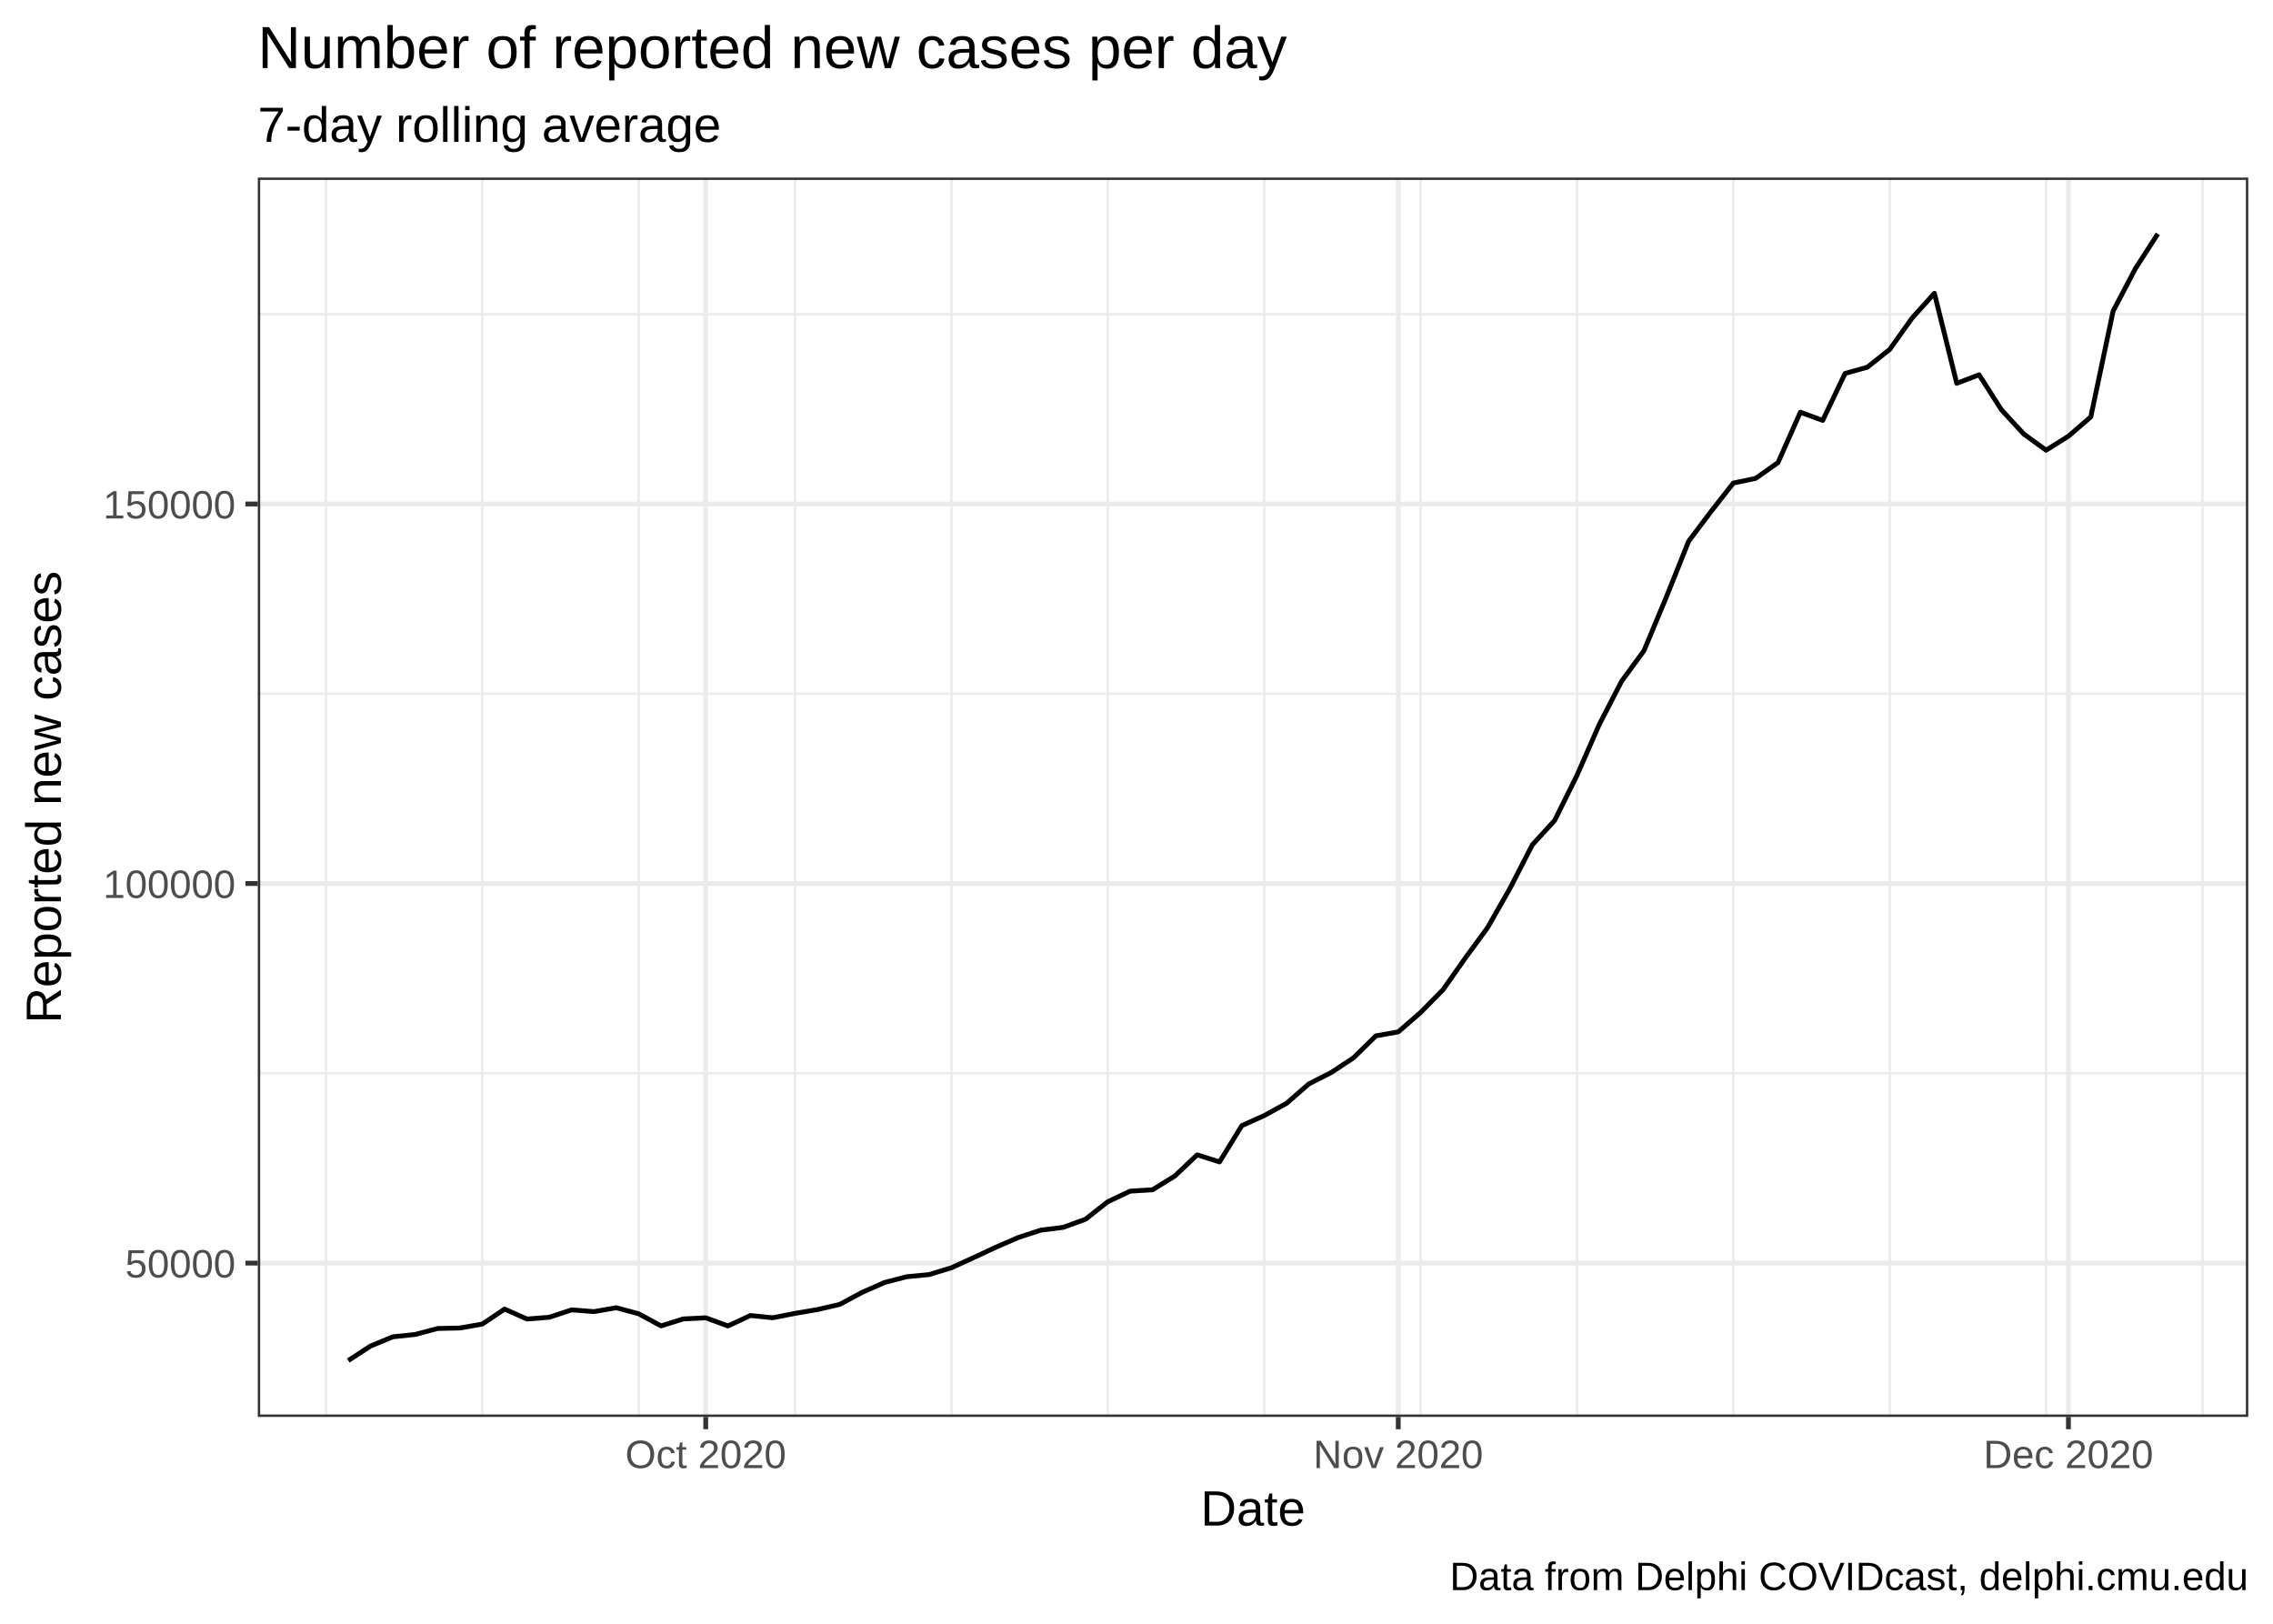
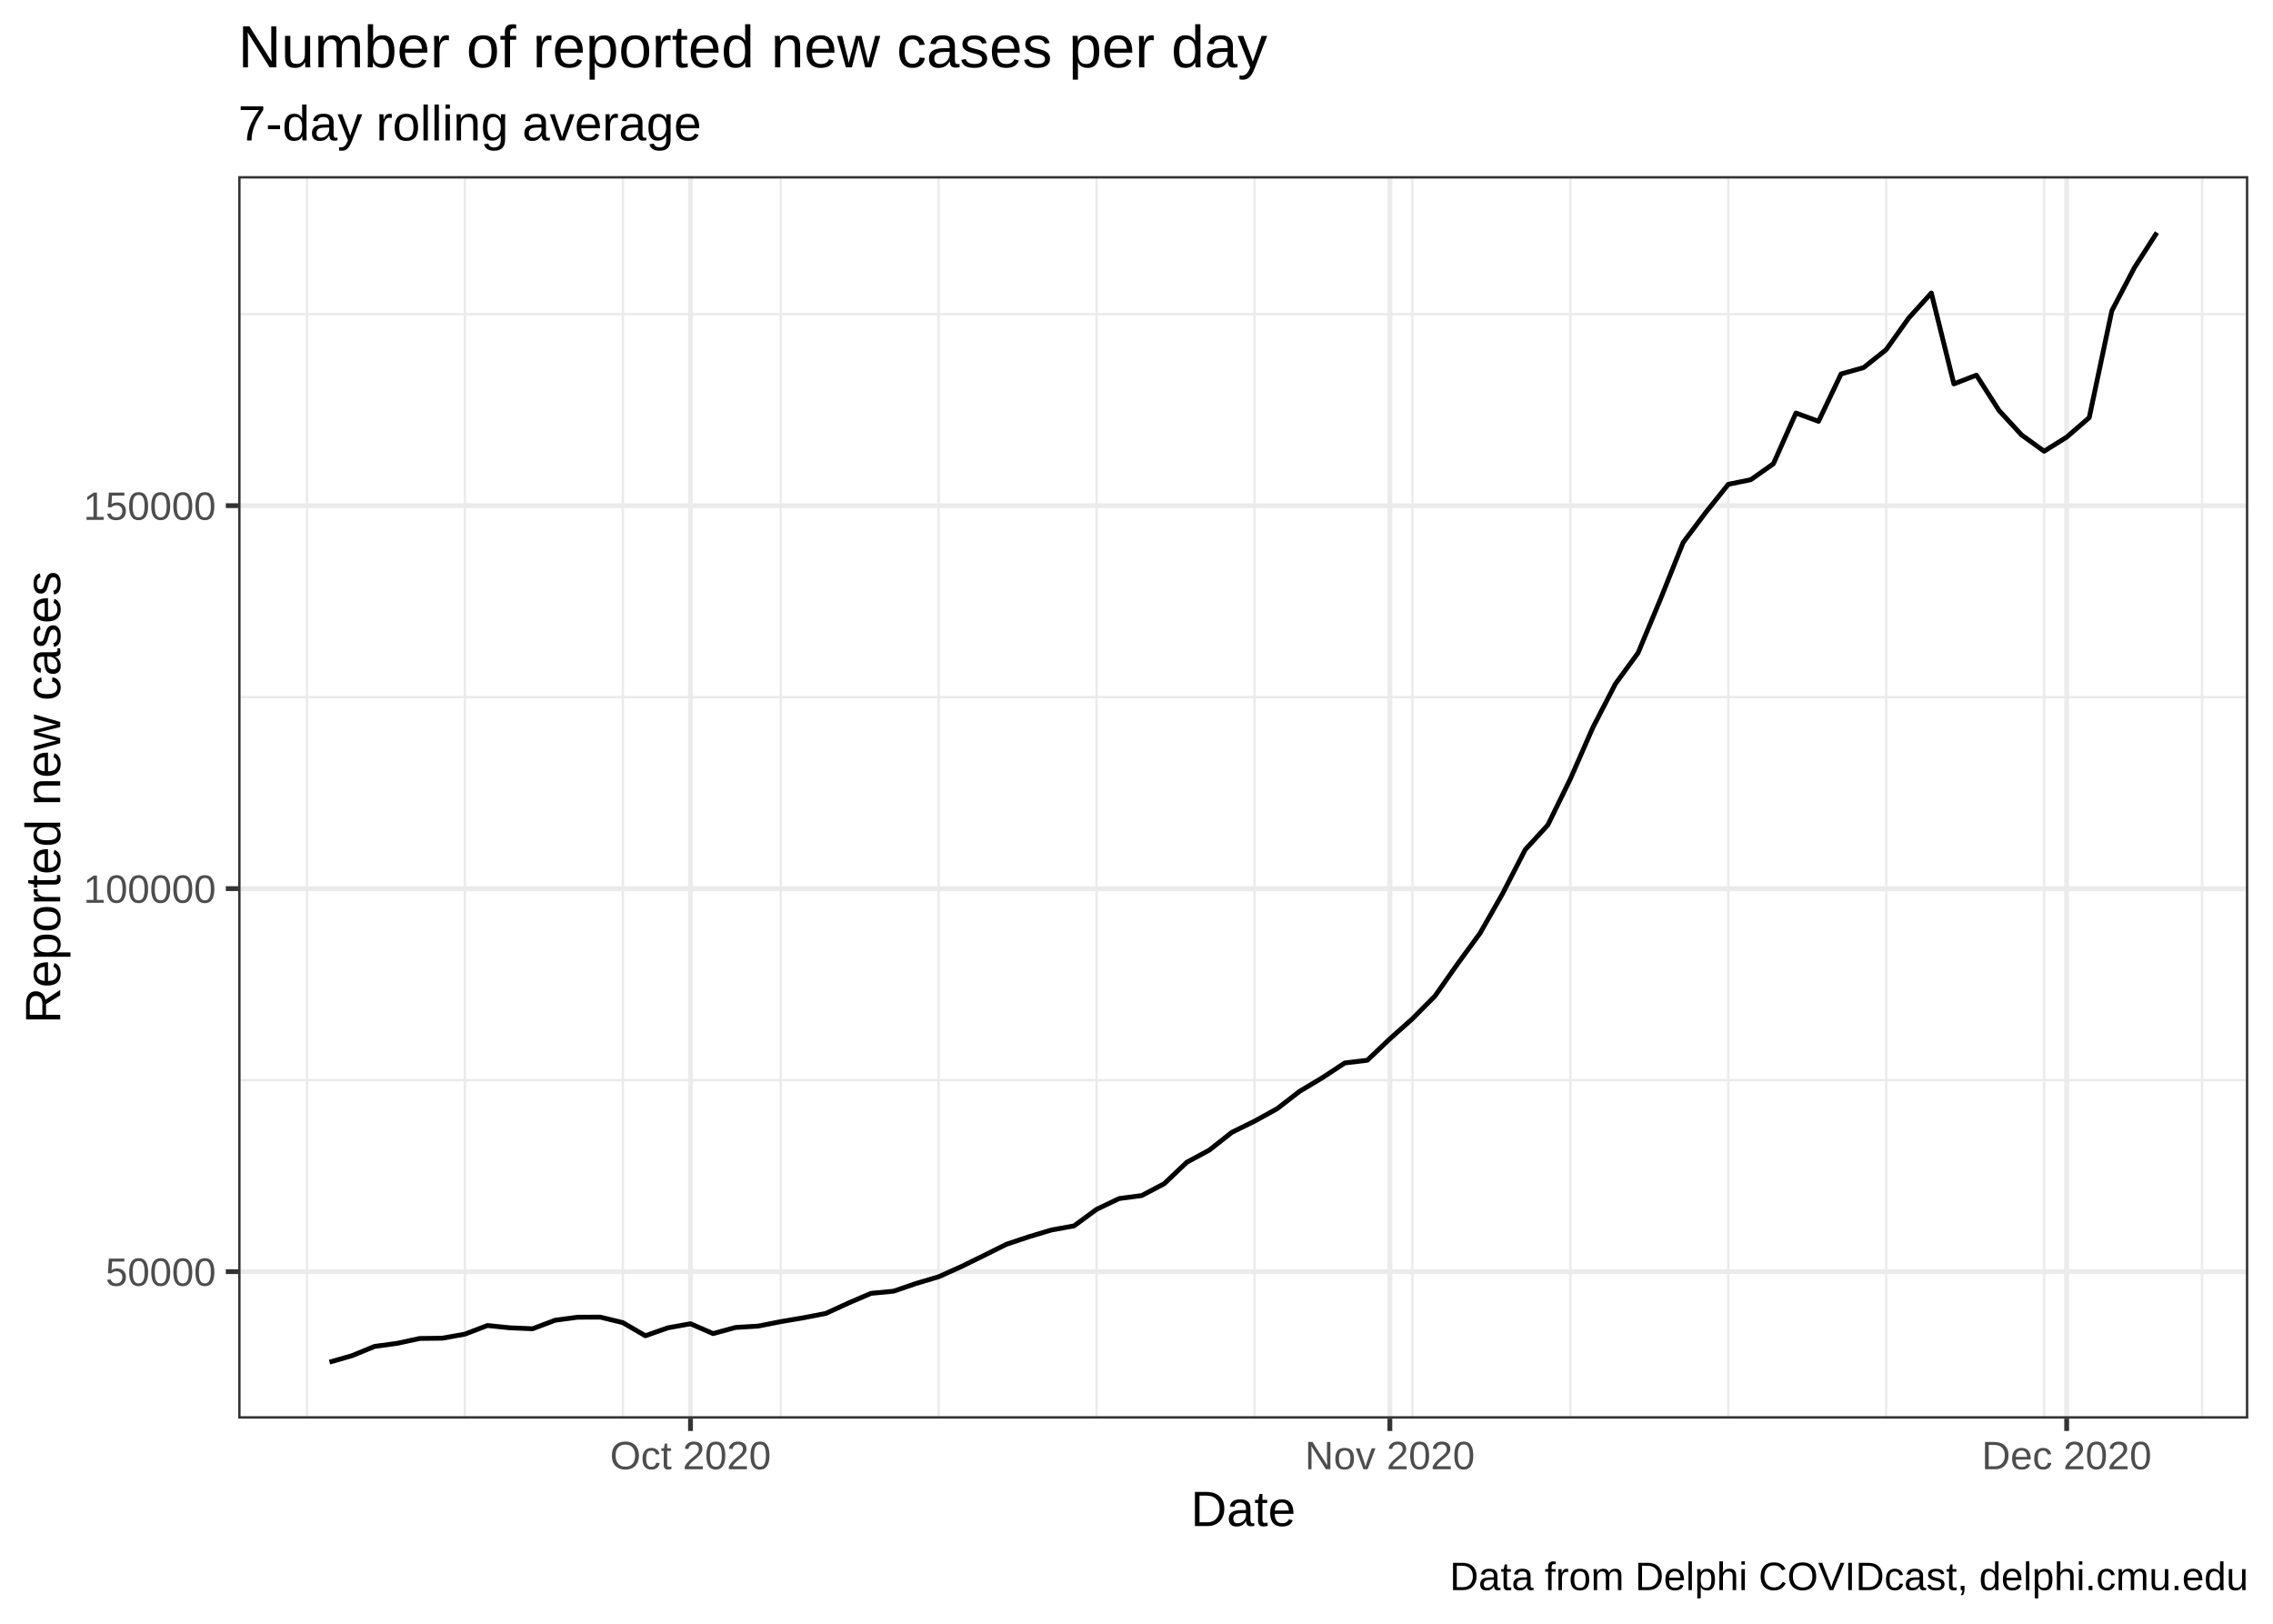
- <svg xmlns="http://www.w3.org/2000/svg" class="svglite" width="504.00pt" height="360.00pt" viewBox="0 0 504.00 360.00">
+ <svg xmlns="http://www.w3.org/2000/svg" viewBox="0 0 504.00 360.00">
  <defs>
    <style type="text/css">
-     .svglite line, .svglite polyline, .svglite polygon, .svglite path, .svglite rect, .svglite circle {
+     line, polyline, polygon, path, rect, circle {
      fill: none;
      stroke: #000000;
      stroke-linecap: round;
      stroke-linejoin: round;
      stroke-miterlimit: 10.00;
    }
-     .svglite text {
-       white-space: pre;
-     }
  </style>
  </defs>
  <rect width="100%" height="100%" style="stroke: none; fill: #FFFFFF;" />
+   <rect x="0.00" y="0" width="504.00" height="360.00" style="stroke-width: 1.07; stroke: #FFFFFF; fill: #FFFFFF;" />
  <defs>
-     <clipPath id="cpMC4wMHw1MDQuMDB8MC4wMHwzNjAuMDA=">
+     <clipPath id="cpNTIuODF8NDk4LjUyfDMxNC41MnwzOS4wNA==">
+       <rect x="52.81" y="39.04" width="445.71" height="275.48" />
+     </clipPath>
+   </defs>
+   <rect x="52.81" y="39.04" width="445.71" height="275.48" style="stroke-width: 1.07; stroke: none; fill: #FFFFFF;" clip-path="url(#cpNTIuODF8NDk4LjUyfDMxNC41MnwzOS4wNA==)" />
+   <polyline points="52.81,239.48 498.52,239.48 " style="stroke-width: 0.53; stroke: #EBEBEB; stroke-linecap: butt;" clip-path="url(#cpNTIuODF8NDk4LjUyfDMxNC41MnwzOS4wNA==)" />
+   <polyline points="52.81,154.56 498.52,154.56 " style="stroke-width: 0.53; stroke: #EBEBEB; stroke-linecap: butt;" clip-path="url(#cpNTIuODF8NDk4LjUyfDMxNC41MnwzOS4wNA==)" />
+   <polyline points="52.81,69.65 498.52,69.65 " style="stroke-width: 0.53; stroke: #EBEBEB; stroke-linecap: butt;" clip-path="url(#cpNTIuODF8NDk4LjUyfDMxNC41MnwzOS4wNA==)" />
+   <polyline points="68.07,314.52 68.07,39.04 " style="stroke-width: 0.53; stroke: #EBEBEB; stroke-linecap: butt;" clip-path="url(#cpNTIuODF8NDk4LjUyfDMxNC41MnwzOS4wNA==)" />
+   <polyline points="103.08,314.52 103.08,39.04 " style="stroke-width: 0.53; stroke: #EBEBEB; stroke-linecap: butt;" clip-path="url(#cpNTIuODF8NDk4LjUyfDMxNC41MnwzOS4wNA==)" />
+   <polyline points="138.10,314.52 138.10,39.04 " style="stroke-width: 0.53; stroke: #EBEBEB; stroke-linecap: butt;" clip-path="url(#cpNTIuODF8NDk4LjUyfDMxNC41MnwzOS4wNA==)" />
+   <polyline points="173.12,314.52 173.12,39.04 " style="stroke-width: 0.53; stroke: #EBEBEB; stroke-linecap: butt;" clip-path="url(#cpNTIuODF8NDk4LjUyfDMxNC41MnwzOS4wNA==)" />
+   <polyline points="208.13,314.52 208.13,39.04 " style="stroke-width: 0.53; stroke: #EBEBEB; stroke-linecap: butt;" clip-path="url(#cpNTIuODF8NDk4LjUyfDMxNC41MnwzOS4wNA==)" />
+   <polyline points="243.15,314.52 243.15,39.04 " style="stroke-width: 0.53; stroke: #EBEBEB; stroke-linecap: butt;" clip-path="url(#cpNTIuODF8NDk4LjUyfDMxNC41MnwzOS4wNA==)" />
+   <polyline points="278.17,314.52 278.17,39.04 " style="stroke-width: 0.53; stroke: #EBEBEB; stroke-linecap: butt;" clip-path="url(#cpNTIuODF8NDk4LjUyfDMxNC41MnwzOS4wNA==)" />
+   <polyline points="313.18,314.52 313.18,39.04 " style="stroke-width: 0.53; stroke: #EBEBEB; stroke-linecap: butt;" clip-path="url(#cpNTIuODF8NDk4LjUyfDMxNC41MnwzOS4wNA==)" />
+   <polyline points="348.20,314.52 348.20,39.04 " style="stroke-width: 0.53; stroke: #EBEBEB; stroke-linecap: butt;" clip-path="url(#cpNTIuODF8NDk4LjUyfDMxNC41MnwzOS4wNA==)" />
+   <polyline points="383.22,314.52 383.22,39.04 " style="stroke-width: 0.53; stroke: #EBEBEB; stroke-linecap: butt;" clip-path="url(#cpNTIuODF8NDk4LjUyfDMxNC41MnwzOS4wNA==)" />
+   <polyline points="418.23,314.52 418.23,39.04 " style="stroke-width: 0.53; stroke: #EBEBEB; stroke-linecap: butt;" clip-path="url(#cpNTIuODF8NDk4LjUyfDMxNC41MnwzOS4wNA==)" />
+   <polyline points="453.25,314.52 453.25,39.04 " style="stroke-width: 0.53; stroke: #EBEBEB; stroke-linecap: butt;" clip-path="url(#cpNTIuODF8NDk4LjUyfDMxNC41MnwzOS4wNA==)" />
+   <polyline points="488.27,314.52 488.27,39.04 " style="stroke-width: 0.53; stroke: #EBEBEB; stroke-linecap: butt;" clip-path="url(#cpNTIuODF8NDk4LjUyfDMxNC41MnwzOS4wNA==)" />
+   <polyline points="52.81,281.94 498.52,281.94 " style="stroke-width: 1.07; stroke: #EBEBEB; stroke-linecap: butt;" clip-path="url(#cpNTIuODF8NDk4LjUyfDMxNC41MnwzOS4wNA==)" />
+   <polyline points="52.81,197.02 498.52,197.02 " style="stroke-width: 1.07; stroke: #EBEBEB; stroke-linecap: butt;" clip-path="url(#cpNTIuODF8NDk4LjUyfDMxNC41MnwzOS4wNA==)" />
+   <polyline points="52.81,112.11 498.52,112.11 " style="stroke-width: 1.07; stroke: #EBEBEB; stroke-linecap: butt;" clip-path="url(#cpNTIuODF8NDk4LjUyfDMxNC41MnwzOS4wNA==)" />
+   <polyline points="153.11,314.52 153.11,39.04 " style="stroke-width: 1.07; stroke: #EBEBEB; stroke-linecap: butt;" clip-path="url(#cpNTIuODF8NDk4LjUyfDMxNC41MnwzOS4wNA==)" />
+   <polyline points="308.18,314.52 308.18,39.04 " style="stroke-width: 1.07; stroke: #EBEBEB; stroke-linecap: butt;" clip-path="url(#cpNTIuODF8NDk4LjUyfDMxNC41MnwzOS4wNA==)" />
+   <polyline points="458.25,314.52 458.25,39.04 " style="stroke-width: 1.07; stroke: #EBEBEB; stroke-linecap: butt;" clip-path="url(#cpNTIuODF8NDk4LjUyfDMxNC41MnwzOS4wNA==)" />
+   <polyline points="73.07,302.00 78.07,300.56 83.07,298.51 88.08,297.83 93.08,296.75 98.08,296.69 103.08,295.79 108.09,293.88 113.09,294.39 118.09,294.60 123.09,292.71 128.10,292.04 133.10,292.02 138.10,293.24 143.10,296.15 148.10,294.39 153.11,293.49 158.11,295.67 163.11,294.31 168.11,294.01 173.12,293.02 178.12,292.17 183.12,291.20 188.12,288.90 193.13,286.75 198.13,286.27 203.13,284.56 208.13,283.07 213.14,280.82 218.14,278.37 223.14,275.88 228.14,274.20 233.14,272.70 238.15,271.79 243.15,268.12 248.15,265.73 253.15,265.07 258.16,262.43 263.16,257.68 268.16,254.98 273.16,251.04 278.17,248.58 283.17,245.82 288.17,241.96 293.17,238.97 298.18,235.67 303.18,235.07 308.18,230.32 313.18,225.87 318.19,220.82 323.19,213.71 328.19,206.88 333.19,198.10 338.19,188.38 343.20,182.92 348.20,172.69 353.20,161.28 358.20,151.61 363.21,144.76 368.21,132.77 373.21,120.28 378.21,113.63 383.22,107.38 388.22,106.35 393.22,102.82 398.22,91.57 403.23,93.41 408.23,82.91 413.23,81.50 418.23,77.52 423.23,70.51 428.24,64.97 433.24,85.11 438.24,83.18 443.24,91.00 448.25,96.43 453.25,100.04 458.25,96.92 463.25,92.59 468.26,68.91 473.26,59.36 478.26,51.56 " style="stroke-width: 1.07; stroke-linecap: butt;" clip-path="url(#cpNTIuODF8NDk4LjUyfDMxNC41MnwzOS4wNA==)" />
+   <rect x="52.81" y="39.04" width="445.71" height="275.48" style="stroke-width: 1.07; stroke: #333333;" clip-path="url(#cpNTIuODF8NDk4LjUyfDMxNC41MnwzOS4wNA==)" />
+   <defs>
+     <clipPath id="cpMC4wMHw1MDQuMDB8MzYwLjAwfDAuMDA=">
      <rect x="0.00" y="0.00" width="504.00" height="360.00" />
    </clipPath>
  </defs>
-   <g clip-path="url(#cpMC4wMHw1MDQuMDB8MC4wMHwzNjAuMDA=)">
-     <rect x="0.00" y="0.00" width="504.00" height="360.00" style="stroke-width: 1.07; stroke: #FFFFFF; fill: #FFFFFF;" />
+   <g clip-path="url(#cpMC4wMHw1MDQuMDB8MzYwLjAwfDAuMDA=)">
+     <text x="23.41" y="285.09" style="font-size: 8.80px; fill: #4D4D4D; font-family: Arial;" textLength="24.47px" lengthAdjust="spacingAndGlyphs">50000</text>
  </g>
-   <defs>
-     <clipPath id="cpNTcuMTZ8NDk4LjUyfDM5LjM2fDMxNC4xNA==">
-       <rect x="57.16" y="39.36" width="441.36" height="274.78" />
-     </clipPath>
-   </defs>
-   <g clip-path="url(#cpNTcuMTZ8NDk4LjUyfDM5LjM2fDMxNC4xNA==)">
-     <rect x="57.16" y="39.36" width="441.36" height="274.78" style="stroke-width: 1.07; stroke: none; fill: #FFFFFF;" />
-     <polyline points="57.16,237.96 498.52,237.96 " style="stroke-width: 0.53; stroke: #EBEBEB; stroke-linecap: butt;" />
-     <polyline points="57.16,153.81 498.52,153.81 " style="stroke-width: 0.53; stroke: #EBEBEB; stroke-linecap: butt;" />
-     <polyline points="57.16,69.66 498.52,69.66 " style="stroke-width: 0.53; stroke: #EBEBEB; stroke-linecap: butt;" />
-     <polyline points="72.27,314.14 72.27,39.36 " style="stroke-width: 0.53; stroke: #EBEBEB; stroke-linecap: butt;" />
-     <polyline points="106.94,314.14 106.94,39.36 " style="stroke-width: 0.53; stroke: #EBEBEB; stroke-linecap: butt;" />
-     <polyline points="141.62,314.14 141.62,39.36 " style="stroke-width: 0.53; stroke: #EBEBEB; stroke-linecap: butt;" />
-     <polyline points="176.29,314.14 176.29,39.36 " style="stroke-width: 0.53; stroke: #EBEBEB; stroke-linecap: butt;" />
-     <polyline points="210.97,314.14 210.97,39.36 " style="stroke-width: 0.53; stroke: #EBEBEB; stroke-linecap: butt;" />
-     <polyline points="245.64,314.14 245.64,39.36 " style="stroke-width: 0.53; stroke: #EBEBEB; stroke-linecap: butt;" />
-     <polyline points="280.32,314.14 280.32,39.36 " style="stroke-width: 0.53; stroke: #EBEBEB; stroke-linecap: butt;" />
-     <polyline points="314.99,314.14 314.99,39.36 " style="stroke-width: 0.53; stroke: #EBEBEB; stroke-linecap: butt;" />
-     <polyline points="349.67,314.14 349.67,39.36 " style="stroke-width: 0.53; stroke: #EBEBEB; stroke-linecap: butt;" />
-     <polyline points="384.34,314.14 384.34,39.36 " style="stroke-width: 0.53; stroke: #EBEBEB; stroke-linecap: butt;" />
-     <polyline points="419.02,314.14 419.02,39.36 " style="stroke-width: 0.53; stroke: #EBEBEB; stroke-linecap: butt;" />
-     <polyline points="453.69,314.14 453.69,39.36 " style="stroke-width: 0.53; stroke: #EBEBEB; stroke-linecap: butt;" />
-     <polyline points="488.37,314.14 488.37,39.36 " style="stroke-width: 0.53; stroke: #EBEBEB; stroke-linecap: butt;" />
-     <polyline points="57.16,280.04 498.52,280.04 " style="stroke-width: 1.07; stroke: #EBEBEB; stroke-linecap: butt;" />
-     <polyline points="57.16,195.89 498.52,195.89 " style="stroke-width: 1.07; stroke: #EBEBEB; stroke-linecap: butt;" />
-     <polyline points="57.16,111.74 498.52,111.74 " style="stroke-width: 1.07; stroke: #EBEBEB; stroke-linecap: butt;" />
-     <polyline points="156.48,314.14 156.48,39.36 " style="stroke-width: 1.07; stroke: #EBEBEB; stroke-linecap: butt;" />
-     <polyline points="310.04,314.14 310.04,39.36 " style="stroke-width: 1.07; stroke: #EBEBEB; stroke-linecap: butt;" />
-     <polyline points="458.64,314.14 458.64,39.36 " style="stroke-width: 1.07; stroke: #EBEBEB; stroke-linecap: butt;" />
-     <polyline points="77.22,301.65 82.17,298.43 87.13,296.38 92.08,295.86 97.03,294.54 101.99,294.43 106.94,293.56 111.89,290.24 116.85,292.44 121.80,292.05 126.76,290.41 131.71,290.80 136.66,289.94 141.62,291.28 146.57,293.96 151.52,292.42 156.48,292.17 161.43,293.98 166.38,291.66 171.34,292.16 176.29,291.19 181.24,290.35 186.20,289.20 191.15,286.54 196.11,284.35 201.06,283.06 206.01,282.59 210.97,281.07 215.92,278.81 220.87,276.50 225.83,274.35 230.78,272.74 235.73,272.12 240.69,270.32 245.64,266.43 250.59,264.09 255.55,263.79 260.50,260.73 265.46,256.04 270.41,257.61 275.36,249.56 280.32,247.34 285.27,244.62 290.22,240.31 295.18,237.79 300.13,234.52 305.08,229.66 310.04,228.78 314.99,224.48 319.94,219.47 324.90,212.42 329.85,205.66 334.81,196.96 339.76,187.32 344.71,181.91 349.67,171.90 354.62,160.61 359.57,151.03 364.53,144.25 369.48,132.38 374.43,120.00 379.39,113.41 384.34,107.10 389.29,106.06 394.25,102.55 399.20,91.39 404.16,93.21 409.11,82.80 414.06,81.41 419.02,77.46 423.97,70.52 428.92,65.03 433.88,84.99 438.83,83.09 443.78,90.85 448.74,96.23 453.69,99.81 458.64,96.71 463.60,92.43 468.55,68.96 473.51,59.52 478.46,51.85 " style="stroke-width: 1.07; stroke-linecap: butt;" />
-     <rect x="57.16" y="39.36" width="441.36" height="274.78" style="stroke-width: 1.07; stroke: #333333;" />
+   <g clip-path="url(#cpMC4wMHw1MDQuMDB8MzYwLjAwfDAuMDA=)">
+     <text x="18.51" y="200.17" style="font-size: 8.80px; fill: #4D4D4D; font-family: Arial;" textLength="29.36px" lengthAdjust="spacingAndGlyphs">100000</text>
  </g>
-   <g clip-path="url(#cpMC4wMHw1MDQuMDB8MC4wMHwzNjAuMDA=)">
-     <text x="52.23" y="283.24" text-anchor="end" style="font-size: 8.80px;fill: #4D4D4D; font-family: &quot;Arial&quot;;" textLength="27.97px" lengthAdjust="spacingAndGlyphs">50000</text>
-     <text x="52.23" y="199.09" text-anchor="end" style="font-size: 8.80px;fill: #4D4D4D; font-family: &quot;Arial&quot;;" textLength="33.57px" lengthAdjust="spacingAndGlyphs">100000</text>
-     <text x="52.23" y="114.95" text-anchor="end" style="font-size: 8.80px;fill: #4D4D4D; font-family: &quot;Arial&quot;;" textLength="33.57px" lengthAdjust="spacingAndGlyphs">150000</text>
-     <polyline points="54.42,280.04 57.16,280.04 " style="stroke-width: 1.07; stroke: #333333; stroke-linecap: butt;" />
-     <polyline points="54.42,195.89 57.16,195.89 " style="stroke-width: 1.07; stroke: #333333; stroke-linecap: butt;" />
-     <polyline points="54.42,111.74 57.16,111.74 " style="stroke-width: 1.07; stroke: #333333; stroke-linecap: butt;" />
-     <polyline points="156.48,316.88 156.48,314.14 " style="stroke-width: 1.07; stroke: #333333; stroke-linecap: butt;" />
-     <polyline points="310.04,316.88 310.04,314.14 " style="stroke-width: 1.07; stroke: #333333; stroke-linecap: butt;" />
-     <polyline points="458.64,316.88 458.64,314.14 " style="stroke-width: 1.07; stroke: #333333; stroke-linecap: butt;" />
-     <text x="156.48" y="325.49" text-anchor="middle" style="font-size: 8.80px;fill: #4D4D4D; font-family: &quot;Arial&quot;;" textLength="40.38px" lengthAdjust="spacingAndGlyphs">Oct 2020</text>
-     <text x="310.04" y="325.49" text-anchor="middle" style="font-size: 8.80px;fill: #4D4D4D; font-family: &quot;Arial&quot;;" textLength="42.34px" lengthAdjust="spacingAndGlyphs">Nov 2020</text>
-     <text x="458.64" y="325.49" text-anchor="middle" style="font-size: 8.80px;fill: #4D4D4D; font-family: &quot;Arial&quot;;" textLength="42.20px" lengthAdjust="spacingAndGlyphs">Dec 2020</text>
-     <text x="277.84" y="338.23" text-anchor="middle" style="font-size: 11.00px; font-family: &quot;Arial&quot;;" textLength="26.29px" lengthAdjust="spacingAndGlyphs">Date</text>
-     <text transform="translate(13.50,176.75) rotate(-90)" text-anchor="middle" style="font-size: 11.00px; font-family: &quot;Arial&quot;;" textLength="110.97px" lengthAdjust="spacingAndGlyphs">Reported new cases</text>
-     <text x="57.16" y="31.46" style="font-size: 11.00px; font-family: &quot;Arial&quot;;" textLength="117.37px" lengthAdjust="spacingAndGlyphs">7-day rolling average</text>
-     <text x="57.16" y="15.10" style="font-size: 13.20px; font-family: &quot;Arial&quot;;" textLength="258.24px" lengthAdjust="spacingAndGlyphs">Number of reported new cases per day</text>
-     <text x="498.52" y="352.54" text-anchor="end" style="font-size: 8.80px; font-family: &quot;Arial&quot;;" textLength="198.46px" lengthAdjust="spacingAndGlyphs">Data from Delphi COVIDcast, delphi.cmu.edu</text>
+   <g clip-path="url(#cpMC4wMHw1MDQuMDB8MzYwLjAwfDAuMDA=)">
+     <text x="18.51" y="115.26" style="font-size: 8.80px; fill: #4D4D4D; font-family: Arial;" textLength="29.36px" lengthAdjust="spacingAndGlyphs">150000</text>
+   </g>
+   <polyline points="50.07,281.94 52.81,281.94 " style="stroke-width: 1.07; stroke: #333333; stroke-linecap: butt;" clip-path="url(#cpMC4wMHw1MDQuMDB8MzYwLjAwfDAuMDA=)" />
+   <polyline points="50.07,197.02 52.81,197.02 " style="stroke-width: 1.07; stroke: #333333; stroke-linecap: butt;" clip-path="url(#cpMC4wMHw1MDQuMDB8MzYwLjAwfDAuMDA=)" />
+   <polyline points="50.07,112.11 52.81,112.11 " style="stroke-width: 1.07; stroke: #333333; stroke-linecap: butt;" clip-path="url(#cpMC4wMHw1MDQuMDB8MzYwLjAwfDAuMDA=)" />
+   <polyline points="153.11,317.26 153.11,314.52 " style="stroke-width: 1.07; stroke: #333333; stroke-linecap: butt;" clip-path="url(#cpMC4wMHw1MDQuMDB8MzYwLjAwfDAuMDA=)" />
+   <polyline points="308.18,317.26 308.18,314.52 " style="stroke-width: 1.07; stroke: #333333; stroke-linecap: butt;" clip-path="url(#cpMC4wMHw1MDQuMDB8MzYwLjAwfDAuMDA=)" />
+   <polyline points="458.25,317.26 458.25,314.52 " style="stroke-width: 1.07; stroke: #333333; stroke-linecap: butt;" clip-path="url(#cpMC4wMHw1MDQuMDB8MzYwLjAwfDAuMDA=)" />
+   <g clip-path="url(#cpMC4wMHw1MDQuMDB8MzYwLjAwfDAuMDA=)">
+     <text x="135.25" y="325.75" style="font-size: 8.80px; fill: #4D4D4D; font-family: Arial;" textLength="35.71px" lengthAdjust="spacingAndGlyphs">Oct 2020</text>
+   </g>
+   <g clip-path="url(#cpMC4wMHw1MDQuMDB8MzYwLjAwfDAuMDA=)">
+     <text x="289.35" y="325.75" style="font-size: 8.80px; fill: #4D4D4D; font-family: Arial;" textLength="37.67px" lengthAdjust="spacingAndGlyphs">Nov 2020</text>
+   </g>
+   <g clip-path="url(#cpMC4wMHw1MDQuMDB8MzYwLjAwfDAuMDA=)">
+     <text x="439.42" y="325.75" style="font-size: 8.80px; fill: #4D4D4D; font-family: Arial;" textLength="37.67px" lengthAdjust="spacingAndGlyphs">Dec 2020</text>
+   </g>
+   <g clip-path="url(#cpMC4wMHw1MDQuMDB8MzYwLjAwfDAuMDA=)">
+     <text x="264.05" y="338.34" style="font-size: 11.00px; font-family: Arial;" textLength="23.24px" lengthAdjust="spacingAndGlyphs">Date</text>
+   </g>
+   <g clip-path="url(#cpMC4wMHw1MDQuMDB8MzYwLjAwfDAuMDA=)">
+     <text transform="translate(13.35,226.92) rotate(-90)" style="font-size: 11.00px; font-family: Arial;" textLength="100.28px" lengthAdjust="spacingAndGlyphs">Reported new cases</text>
+   </g>
+   <g clip-path="url(#cpMC4wMHw1MDQuMDB8MzYwLjAwfDAuMDA=)">
+     <text x="52.81" y="31.14" style="font-size: 11.00px; font-family: Arial;" textLength="102.73px" lengthAdjust="spacingAndGlyphs">7-day rolling average</text>
+   </g>
+   <g clip-path="url(#cpMC4wMHw1MDQuMDB8MzYwLjAwfDAuMDA=)">
+     <text x="52.81" y="14.93" style="font-size: 13.20px; font-family: Arial;" textLength="228.18px" lengthAdjust="spacingAndGlyphs">Number of reported new cases per day</text>
+   </g>
+   <g clip-path="url(#cpMC4wMHw1MDQuMDB8MzYwLjAwfDAuMDA=)">
+     <text x="321.47" y="352.54" style="font-size: 8.80px; font-family: Arial;" textLength="177.05px" lengthAdjust="spacingAndGlyphs">Data from Delphi COVIDcast, delphi.cmu.edu</text>
  </g>
</svg>
